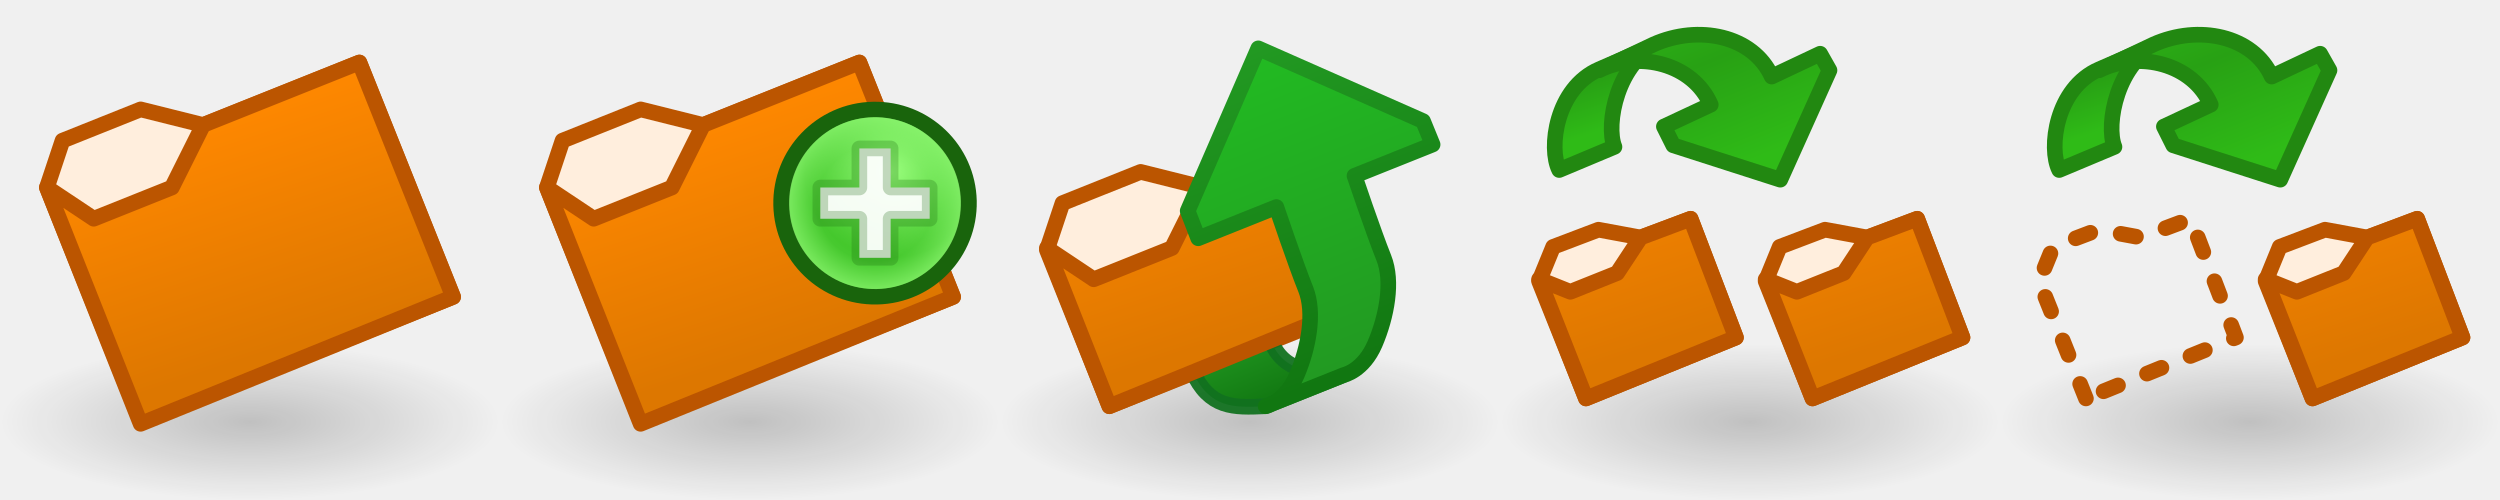
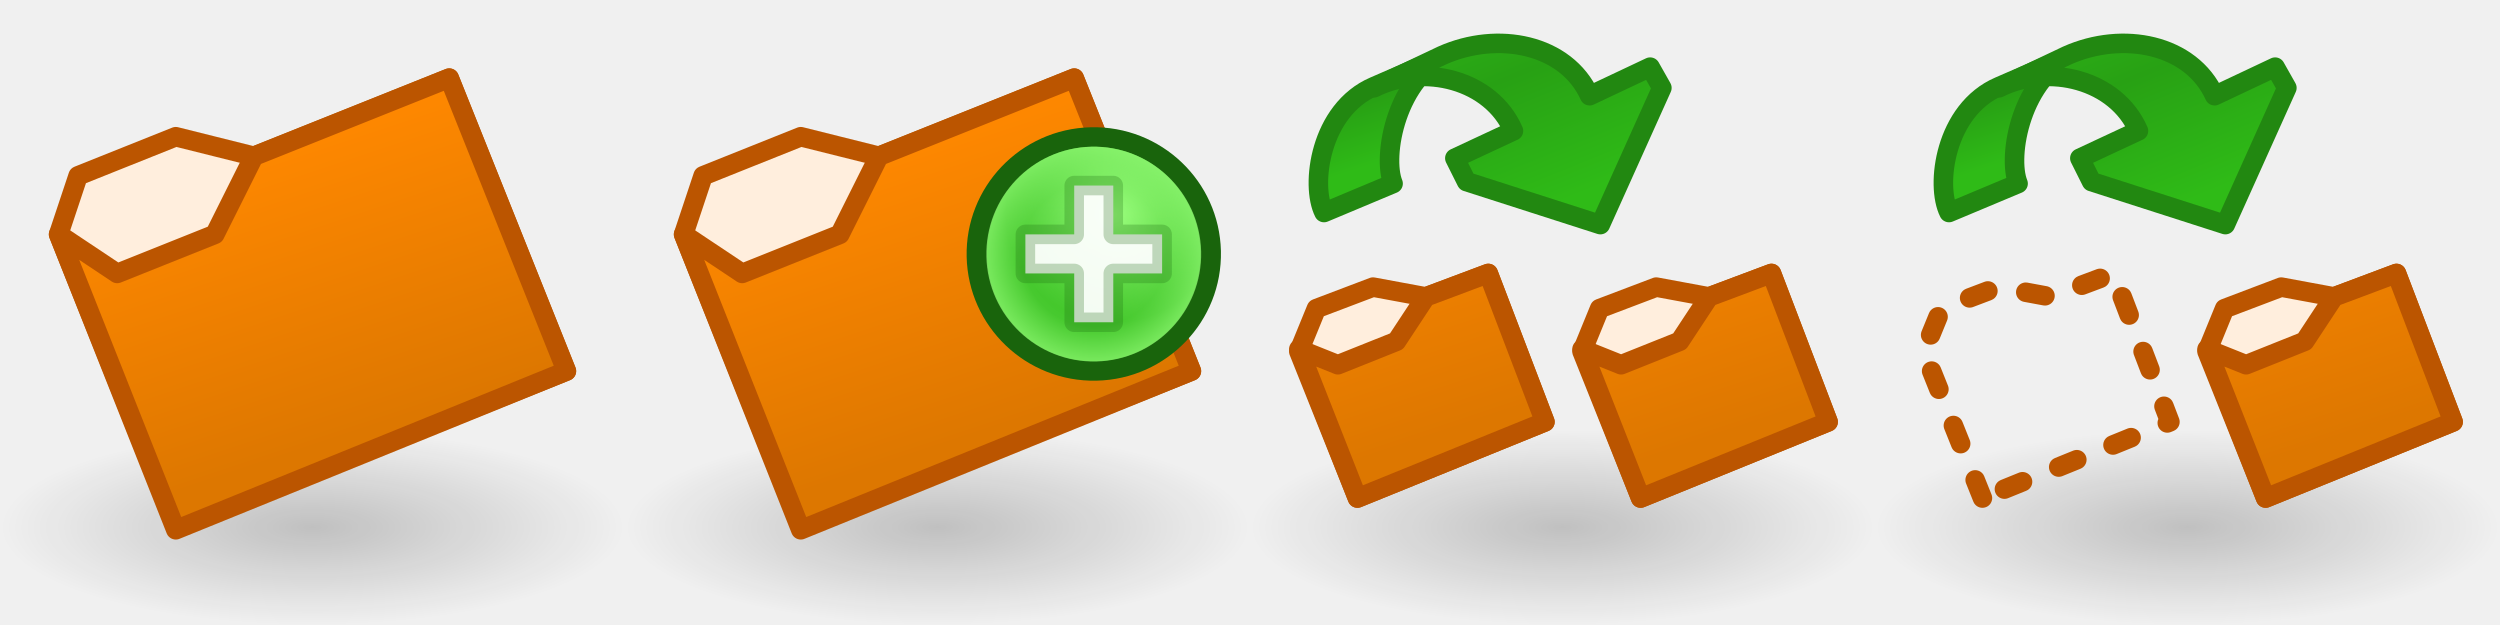
- <svg xmlns="http://www.w3.org/2000/svg" xmlns:xlink="http://www.w3.org/1999/xlink" width="160" height="32" id="svg3769" version="1.1">
+ <svg xmlns="http://www.w3.org/2000/svg" xmlns:xlink="http://www.w3.org/1999/xlink" width="128" height="32" id="svg3769" version="1.1">
  <defs id="defs3771">
    <linearGradient id="linearGradient3592-9">
      <stop id="stop3594-6" offset="0" style="stop-color:#000000;stop-opacity:0.2;" />
      <stop id="stop3596-3" offset="1" style="stop-color:#000000;stop-opacity:0;" />
    </linearGradient>
    <linearGradient id="linearGradient3604">
      <stop id="stop3606-2" offset="0" style="stop-color:#ff8800;stop-opacity:1;" />
      <stop id="stop3608" offset="1" style="stop-color:#dd7700;stop-opacity:1;" />
    </linearGradient>
    <radialGradient xlink:href="#linearGradient5195-0" id="radialGradient4832" gradientUnits="userSpaceOnUse" gradientTransform="matrix(0.8447221,-1.3923892e-6,1.3343892e-6,0.8814524,446.1461,1.239711)" cx="2873.21" cy="11.074" fx="2873.21" fy="11.074" r="6.25" />
    <linearGradient id="linearGradient5195-0">
      <stop id="stop5197-6" offset="0" style="stop-color:#9bff7e;stop-opacity:1;" />
      <stop id="stop5199-2-2" offset="1" style="stop-color:#2fba18;stop-opacity:1;" />
    </linearGradient>
    <radialGradient xlink:href="#linearGradient4073" id="radialGradient4834" gradientUnits="userSpaceOnUse" cx="2889" cy="5.5" fx="2889" fy="5.5" r="5.5" />
    <linearGradient id="linearGradient4073">
      <stop id="stop4075" offset="0" style="stop-color:#9bff7e;stop-opacity:0;" />
      <stop style="stop-color:#9bff7e;stop-opacity:0.224;" offset="0.676" id="stop4081" />
      <stop id="stop4077" offset="1" style="stop-color:#9bff7e;stop-opacity:0.677;" />
    </linearGradient>
    <radialGradient xlink:href="#linearGradient3592-9-0" id="radialGradient11649" gradientUnits="userSpaceOnUse" gradientTransform="matrix(1,0,0,0.3125,1088,1038.925)" cx="16" cy="27" fx="16" fy="27" r="16" />
    <linearGradient id="linearGradient3592-9-0">
      <stop id="stop3594-6-2" offset="0" style="stop-color:#000000;stop-opacity:0.2;" />
      <stop id="stop3596-3-2" offset="1" style="stop-color:#000000;stop-opacity:0;" />
    </linearGradient>
    <linearGradient xlink:href="#linearGradient5066-6" id="linearGradient5125" gradientUnits="userSpaceOnUse" gradientTransform="translate(1090,1020.362)" x1="8" y1="23" x2="10" y2="28" />
    <linearGradient id="linearGradient5066-6">
      <stop style="stop-color:#229922;stop-opacity:1;" offset="0" id="stop5068-8" />
      <stop style="stop-color:#117711;stop-opacity:1;" offset="1" id="stop5070-7" />
    </linearGradient>
    <linearGradient xlink:href="#linearGradient3604" id="linearGradient5122" gradientUnits="userSpaceOnUse" gradientTransform="translate(1086,1019.237)" x1="29" y1="2" x2="34" y2="17" />
    <linearGradient id="linearGradient4218-8">
      <stop id="stop4220-1" offset="0" style="stop-color:#229922;stop-opacity:1;" />
      <stop id="stop4222-9" offset="1" style="stop-color:#22bb22;stop-opacity:1;" />
    </linearGradient>
    <linearGradient y2="0" x2="22" y1="20" x1="30" gradientTransform="translate(1090,1020.362)" gradientUnits="userSpaceOnUse" id="linearGradient3937" xlink:href="#linearGradient4218-8" />
    <linearGradient y2="1038.362" x2="37" y1="1018.362" x1="29" gradientTransform="translate(1088,0)" gradientUnits="userSpaceOnUse" id="linearGradient3939" xlink:href="#linearGradient5066-6" />
-     <radialGradient xlink:href="#linearGradient3592-9" id="radialGradient4608" gradientUnits="userSpaceOnUse" gradientTransform="matrix(1,0,0,0.3125,831.9998,1038.925)" cx="16" cy="27" fx="16" fy="27" r="16" />
-     <linearGradient xlink:href="#linearGradient3604" id="linearGradient4610" gradientUnits="userSpaceOnUse" gradientTransform="translate(832,1052.362)" x1="29" y1="2" x2="34" y2="17" />
    <linearGradient id="linearGradient3592">
      <stop id="stop3594" offset="0" style="stop-color:#000000;stop-opacity:0.2;" />
      <stop id="stop3596" offset="1" style="stop-color:#000000;stop-opacity:0;" />
    </linearGradient>
    <linearGradient id="linearGradient6008">
      <stop id="stop6010" offset="0" style="stop-color:#2fba18;stop-opacity:1;" />
      <stop style="stop-color:#28a114;stop-opacity:1;" offset="0.5" id="stop6120" />
      <stop id="stop6012" offset="1" style="stop-color:#2fbb17;stop-opacity:1;" />
    </linearGradient>
    <radialGradient xlink:href="#linearGradient3592" id="radialGradient4982" gradientUnits="userSpaceOnUse" gradientTransform="matrix(1,0,0,0.3125,1856,1038.925)" cx="16" cy="27" fx="16" fy="27" r="16" />
    <radialGradient xlink:href="#linearGradient3592" id="radialGradient4990" gradientUnits="userSpaceOnUse" gradientTransform="matrix(1,0,0,0.3125,1888,1038.925)" cx="16" cy="27" fx="16" fy="27" r="16" />
-     <linearGradient xlink:href="#linearGradient6008" id="linearGradient4994" gradientUnits="userSpaceOnUse" gradientTransform="translate(1.1345935e-4,1020.562)" x1="1501" y1="5" x2="1503" y2="11" />
-     <linearGradient xlink:href="#linearGradient6008" id="linearGradient4996" gradientUnits="userSpaceOnUse" gradientTransform="translate(-3.2806452e-6,1020.562)" x1="1498.807" y1="4.216" x2="1504" y2="17" />
-     <linearGradient xlink:href="#linearGradient3604" id="linearGradient8739" gradientUnits="userSpaceOnUse" gradientTransform="translate(1565,1017.237)" x1="29" y1="2" x2="34" y2="17" />
+     <radialGradient xlink:href="#linearGradient3592-9" id="radialGradient3065" gradientUnits="userSpaceOnUse" gradientTransform="matrix(1,0,0,0.3125,831.9998,1038.925)" cx="16" cy="27" fx="16" fy="27" r="16" />
+     <linearGradient xlink:href="#linearGradient3604" id="linearGradient3067" gradientUnits="userSpaceOnUse" gradientTransform="translate(832,1052.362)" x1="29" y1="2" x2="34" y2="17" />
+     <linearGradient xlink:href="#linearGradient3604" id="linearGradient3069" gradientUnits="userSpaceOnUse" gradientTransform="translate(1565,1017.237)" x1="29" y1="2" x2="34" y2="17" />
+     <linearGradient xlink:href="#linearGradient6008" id="linearGradient3071" gradientUnits="userSpaceOnUse" gradientTransform="translate(1.1345935e-4,1020.562)" x1="1501" y1="5" x2="1503" y2="11" />
+     <linearGradient xlink:href="#linearGradient6008" id="linearGradient3073" gradientUnits="userSpaceOnUse" gradientTransform="translate(-3.2806452e-6,1020.562)" x1="1498.807" y1="4.216" x2="1504" y2="17" />
  </defs>
  <g id="layer1" transform="translate(0,-1020.362)">
    <g id="g4341" transform="translate(-832,1.7382813e-5)">
-       <rect style="fill:url(#radialGradient4608);fill-opacity:1;fill-rule:evenodd;stroke:none" id="use4318" width="32" height="10" x="832" y="1042.362" />
+       <rect style="fill:url(#radialGradient3065);fill-opacity:1;fill-rule:evenodd;stroke:none" id="use4318" width="32" height="10" x="832" y="1042.362" />
      <g transform="translate(0,-32)" id="use4339">
        <path style="fill:#ffeedd;fill-opacity:1;stroke:#bb5500;stroke-width:1px;stroke-linecap:butt;stroke-linejoin:round;stroke-opacity:1" d="m 841,1079.362 -6,-15 1,-3 5,-2 4,1 10,-4 6,15 -20,8 z" id="path11703" />
-         <path style="fill:url(#linearGradient4610);fill-opacity:1;stroke:#bb5500;stroke-width:1px;stroke-linecap:butt;stroke-linejoin:round;stroke-opacity:1" d="m 841,1079.487 20,-8.125 -6,-15 -10,4 -2,4 -5,2 -3,-2 6,15.125 z" id="path11705" />
+         <path style="fill:url(#linearGradient3067);fill-opacity:1;stroke:#bb5500;stroke-width:1px;stroke-linecap:butt;stroke-linejoin:round;stroke-opacity:1" d="m 841,1079.487 20,-8.125 -6,-15 -10,4 -2,4 -5,2 -3,-2 6,15.125 z" id="path11705" />
      </g>
    </g>
    <use x="0" y="0" xlink:href="#g4341" id="use3810" transform="translate(32,0)" width="96" height="32" />
    <g id="use5367" transform="translate(-2827.5,19.49995)">
-       <path transform="matrix(1.041751,0,0,0.9983485,-108.6679,1000.884)" d="m 2877.999,12.878 c 0.064,3.313 -2.457,6.053 -5.632,6.12 -3.175,0.067 -5.801,-2.564 -5.865,-5.877 -0.064,-3.313 2.457,-6.053 5.632,-6.12 3.167,-0.067 5.789,2.551 5.865,5.854" id="path11359" style="fill:url(#radialGradient4832);fill-opacity:1;stroke:#19640c;stroke-width:1;stroke-linecap:round;stroke-linejoin:round;stroke-miterlimit:4;stroke-opacity:1;stroke-dasharray:none" />
-       <path transform="translate(-5.5,1008.362)" d="m 2894.499,5.389 c 0.061,3.037 -2.35,5.549 -5.387,5.61 -3.037,0.062 -5.549,-2.35 -5.61,-5.387 -0.061,-3.037 2.35,-5.549 5.387,-5.61 3.029,-0.061 5.537,2.338 5.61,5.367" id="path11361" style="fill:url(#radialGradient4834);fill-opacity:1;stroke:none" />
+       <path transform="matrix(1.041751,0,0,0.9983485,-108.6679,1000.884)" d="m 2877.999,12.878 a 5.75,6 0 1 1 -5e-4,-0.023" id="path11359" style="fill:url(#radialGradient4832);fill-opacity:1;stroke:#19640c;stroke-width:1;stroke-linecap:round;stroke-linejoin:round;stroke-miterlimit:4;stroke-opacity:1;stroke-dasharray:none" />
+       <path transform="translate(-5.5,1008.362)" d="m 2894.499,5.389 a 5.5,5.5 0 1 1 -5e-4,-0.021" id="path11361" style="fill:url(#radialGradient4834);fill-opacity:1;stroke:none" />
      <path id="path11363" d="m 2880,1014.862 0,-2 2.5,0 0,-2.5 2,0 0,2.5 2.5,0 0,2 -2.5,0 0,2.5 -2,0 0,-2.5 z" style="fill:#ffffff;fill-opacity:0.941;stroke:#19640c;stroke-width:1px;stroke-linecap:round;stroke-linejoin:round;stroke-opacity:0.251" />
    </g>
-     <g id="g4326" transform="translate(-1024,1.7382813e-5)">
-       <rect style="fill:url(#radialGradient11649);fill-opacity:1;fill-rule:evenodd;stroke:none" id="use5131" width="32" height="10" x="1088" y="1042.362" />
-       <path id="path2818-5" d="m 1095,1046.362 -4,-10 1,-3 5,-2 4,1 5,-2 4,10 -15,6 z" style="fill:#ffeedd;fill-opacity:1;stroke:#bb5500;stroke-width:1px;stroke-linecap:butt;stroke-linejoin:round;stroke-opacity:1" />
-       <path id="path5040" d="m 1105,1046.362 c -2.076,0.097 -3.598,0.145 -4.688,-2.25 l 5,-2 c 0.848,2.19 2.808,2.059 4.688,2.25 0,0 -5,2 -5,2 z" style="fill:url(#linearGradient5125);fill-opacity:1;stroke:#11711f;stroke-width:1px;stroke-linecap:butt;stroke-linejoin:round;stroke-opacity:0.941" />
-       <path id="path3594-9" d="m 1095,1046.362 15,-6.125 -4,-10 -5,2 -2,4 -5,2 -3,-2 4,10.125 z" style="fill:url(#linearGradient5122);fill-opacity:1;stroke:#bb5500;stroke-width:1px;stroke-linecap:butt;stroke-linejoin:round;stroke-opacity:1" />
-       <path id="path3706" d="m 1107.562,1038.862 c 0.604,1.509 0.188,3.75 -0.562,5.5 -0.75,1.75 -2,2 -2,2 l 5,-2 c 0,0 1.25,-0.25 2,-2 0.75,-1.75 1.166,-3.991 0.562,-5.5 -0.667,-1.667 -1.875,-5.25 -1.875,-5.25 l 5,-2 -0.613,-1.5 -10.544,-4.656 -4.519,10.406 0.675,1.75 5,-2 c 0,0 1.208,3.583 1.875,5.25 z" style="fill:url(#linearGradient3937);fill-opacity:1;fill-rule:evenodd;stroke:url(#linearGradient3939);stroke-width:1px;stroke-linecap:butt;stroke-linejoin:round;stroke-opacity:1" />
-     </g>
-     <g id="g4581" transform="translate(-1760,1.7382813e-5)">
+     <g id="g4581" transform="translate(-1792,1.7382813e-5)">
      <rect y="1042.362" x="1856" height="10" width="32" id="rect2987-8-7-8-8-9-2-2" style="fill:url(#radialGradient4982);fill-opacity:1;stroke:none" />
      <g transform="translate(288.8,-0.025)" id="g4779">
        <g id="g4733" transform="translate(-1.3,1.525)">
          <path style="fill:#ffeedd;fill-opacity:1;stroke:#bb5500;stroke-width:1px;stroke-linecap:butt;stroke-linejoin:round;stroke-opacity:1" d="m 1574,1044.362 -3,-7.5 0.9,-2.2 2.9,-1.1 2.7,0.5 3.2,-1.2 2.9,7.6 z" id="path2818-5-2" />
-           <path style="fill:url(#linearGradient8739);fill-opacity:1;stroke:#bb5500;stroke-width:1px;stroke-linecap:butt;stroke-linejoin:round;stroke-opacity:1" d="m 1574,1044.362 9.6,-3.9 -2.9,-7.599 -3.2,1.2 -1.5,2.275 -3,1.2 -2,-0.8 z" id="path3594-9-5" />
+           <path style="fill:url(#linearGradient3069);fill-opacity:1;stroke:#bb5500;stroke-width:1px;stroke-linecap:butt;stroke-linejoin:round;stroke-opacity:1" d="m 1574,1044.362 9.6,-3.9 -2.9,-7.599 -3.2,1.2 -1.5,2.275 -3,1.2 -2,-0.8 z" id="path3594-9-5" />
        </g>
      </g>
      <g id="use4555" transform="translate(351.788,-0.3)">
-         <path id="path4733" d="m 1510.563,1025.093 c -2.78,1.201 -3.266,5.063 -2.562,6.45 l 3.537,-1.482 c -0.575,-1.415 0.158,-5.461 2.922,-6.66 z" style="fill:url(#linearGradient4994);fill-opacity:1;stroke:#228811;stroke-width:1;stroke-linecap:round;stroke-linejoin:round;stroke-miterlimit:4;stroke-opacity:1;stroke-dasharray:none;stroke-dashoffset:0" />
-         <path id="path4735" d="m 1517.7,1027.362 -3,1.4 0.6,1.2 6.85,2.2 3.15,-7 -0.6,-1.062 -3.1,1.463 c -1.2,-2.643 -4.696,-3.336 -7.556,-2.058 l -3.481,1.652 c 2.547,-1.271 5.997,-0.426 7.138,2.206 z" style="fill:url(#linearGradient4996);fill-opacity:1;stroke:#228811;stroke-width:1;stroke-linecap:round;stroke-linejoin:round;stroke-miterlimit:4;stroke-opacity:1;stroke-dasharray:none;stroke-dashoffset:0" />
+         <path id="path4733" d="m 1510.563,1025.093 c -2.78,1.201 -3.266,5.063 -2.562,6.45 l 3.537,-1.482 c -0.575,-1.415 0.158,-5.461 2.922,-6.66 z" style="fill:url(#linearGradient3071);fill-opacity:1;stroke:#228811;stroke-width:1;stroke-linecap:round;stroke-linejoin:round;stroke-miterlimit:4;stroke-opacity:1;stroke-dasharray:none;stroke-dashoffset:0" />
+         <path id="path4735" d="m 1517.7,1027.362 -3,1.4 0.6,1.2 6.85,2.2 3.15,-7 -0.6,-1.062 -3.1,1.463 c -1.2,-2.643 -4.696,-3.336 -7.556,-2.058 l -3.481,1.652 c 2.547,-1.271 5.997,-0.426 7.138,2.206 z" style="fill:url(#linearGradient3073);fill-opacity:1;stroke:#228811;stroke-width:1;stroke-linecap:round;stroke-linejoin:round;stroke-miterlimit:4;stroke-opacity:1;stroke-dasharray:none;stroke-dashoffset:0" />
      </g>
      <use height="32" width="3008" transform="translate(14.5,0)" id="use4559" xlink:href="#g4779" y="0" x="0" />
    </g>
-     <g id="g4573" transform="translate(-1760,1.7382813e-5)">
+     <g id="g4573" transform="translate(-1792,1.7382813e-5)">
      <rect style="fill:url(#radialGradient4990);fill-opacity:1;stroke:none" id="rect4671" width="32" height="10" x="1888" y="1042.362" />
      <g id="g4679" transform="translate(320.8,-0.0249826)">
        <g transform="translate(-1.3,1.525)" id="g4681">
          <path id="path4683" d="m 1574,1044.362 -3,-7.5 0.9,-2.2 2.9,-1.1 2.7,0.5 3.2,-1.2 2.9,7.6 z" style="fill:none;stroke:#bb5500;stroke-width:1;stroke-linecap:round;stroke-linejoin:round;stroke-miterlimit:4;stroke-opacity:1;stroke-dasharray:1, 2;stroke-dashoffset:0" />
        </g>
      </g>
      <use height="32" width="3008" transform="translate(32,0)" id="use4557" xlink:href="#use4555" y="0" x="0" />
      <use height="32" width="3008" transform="translate(32,0)" id="use4561" xlink:href="#use4559" y="0" x="0" />
    </g>
  </g>
</svg>
